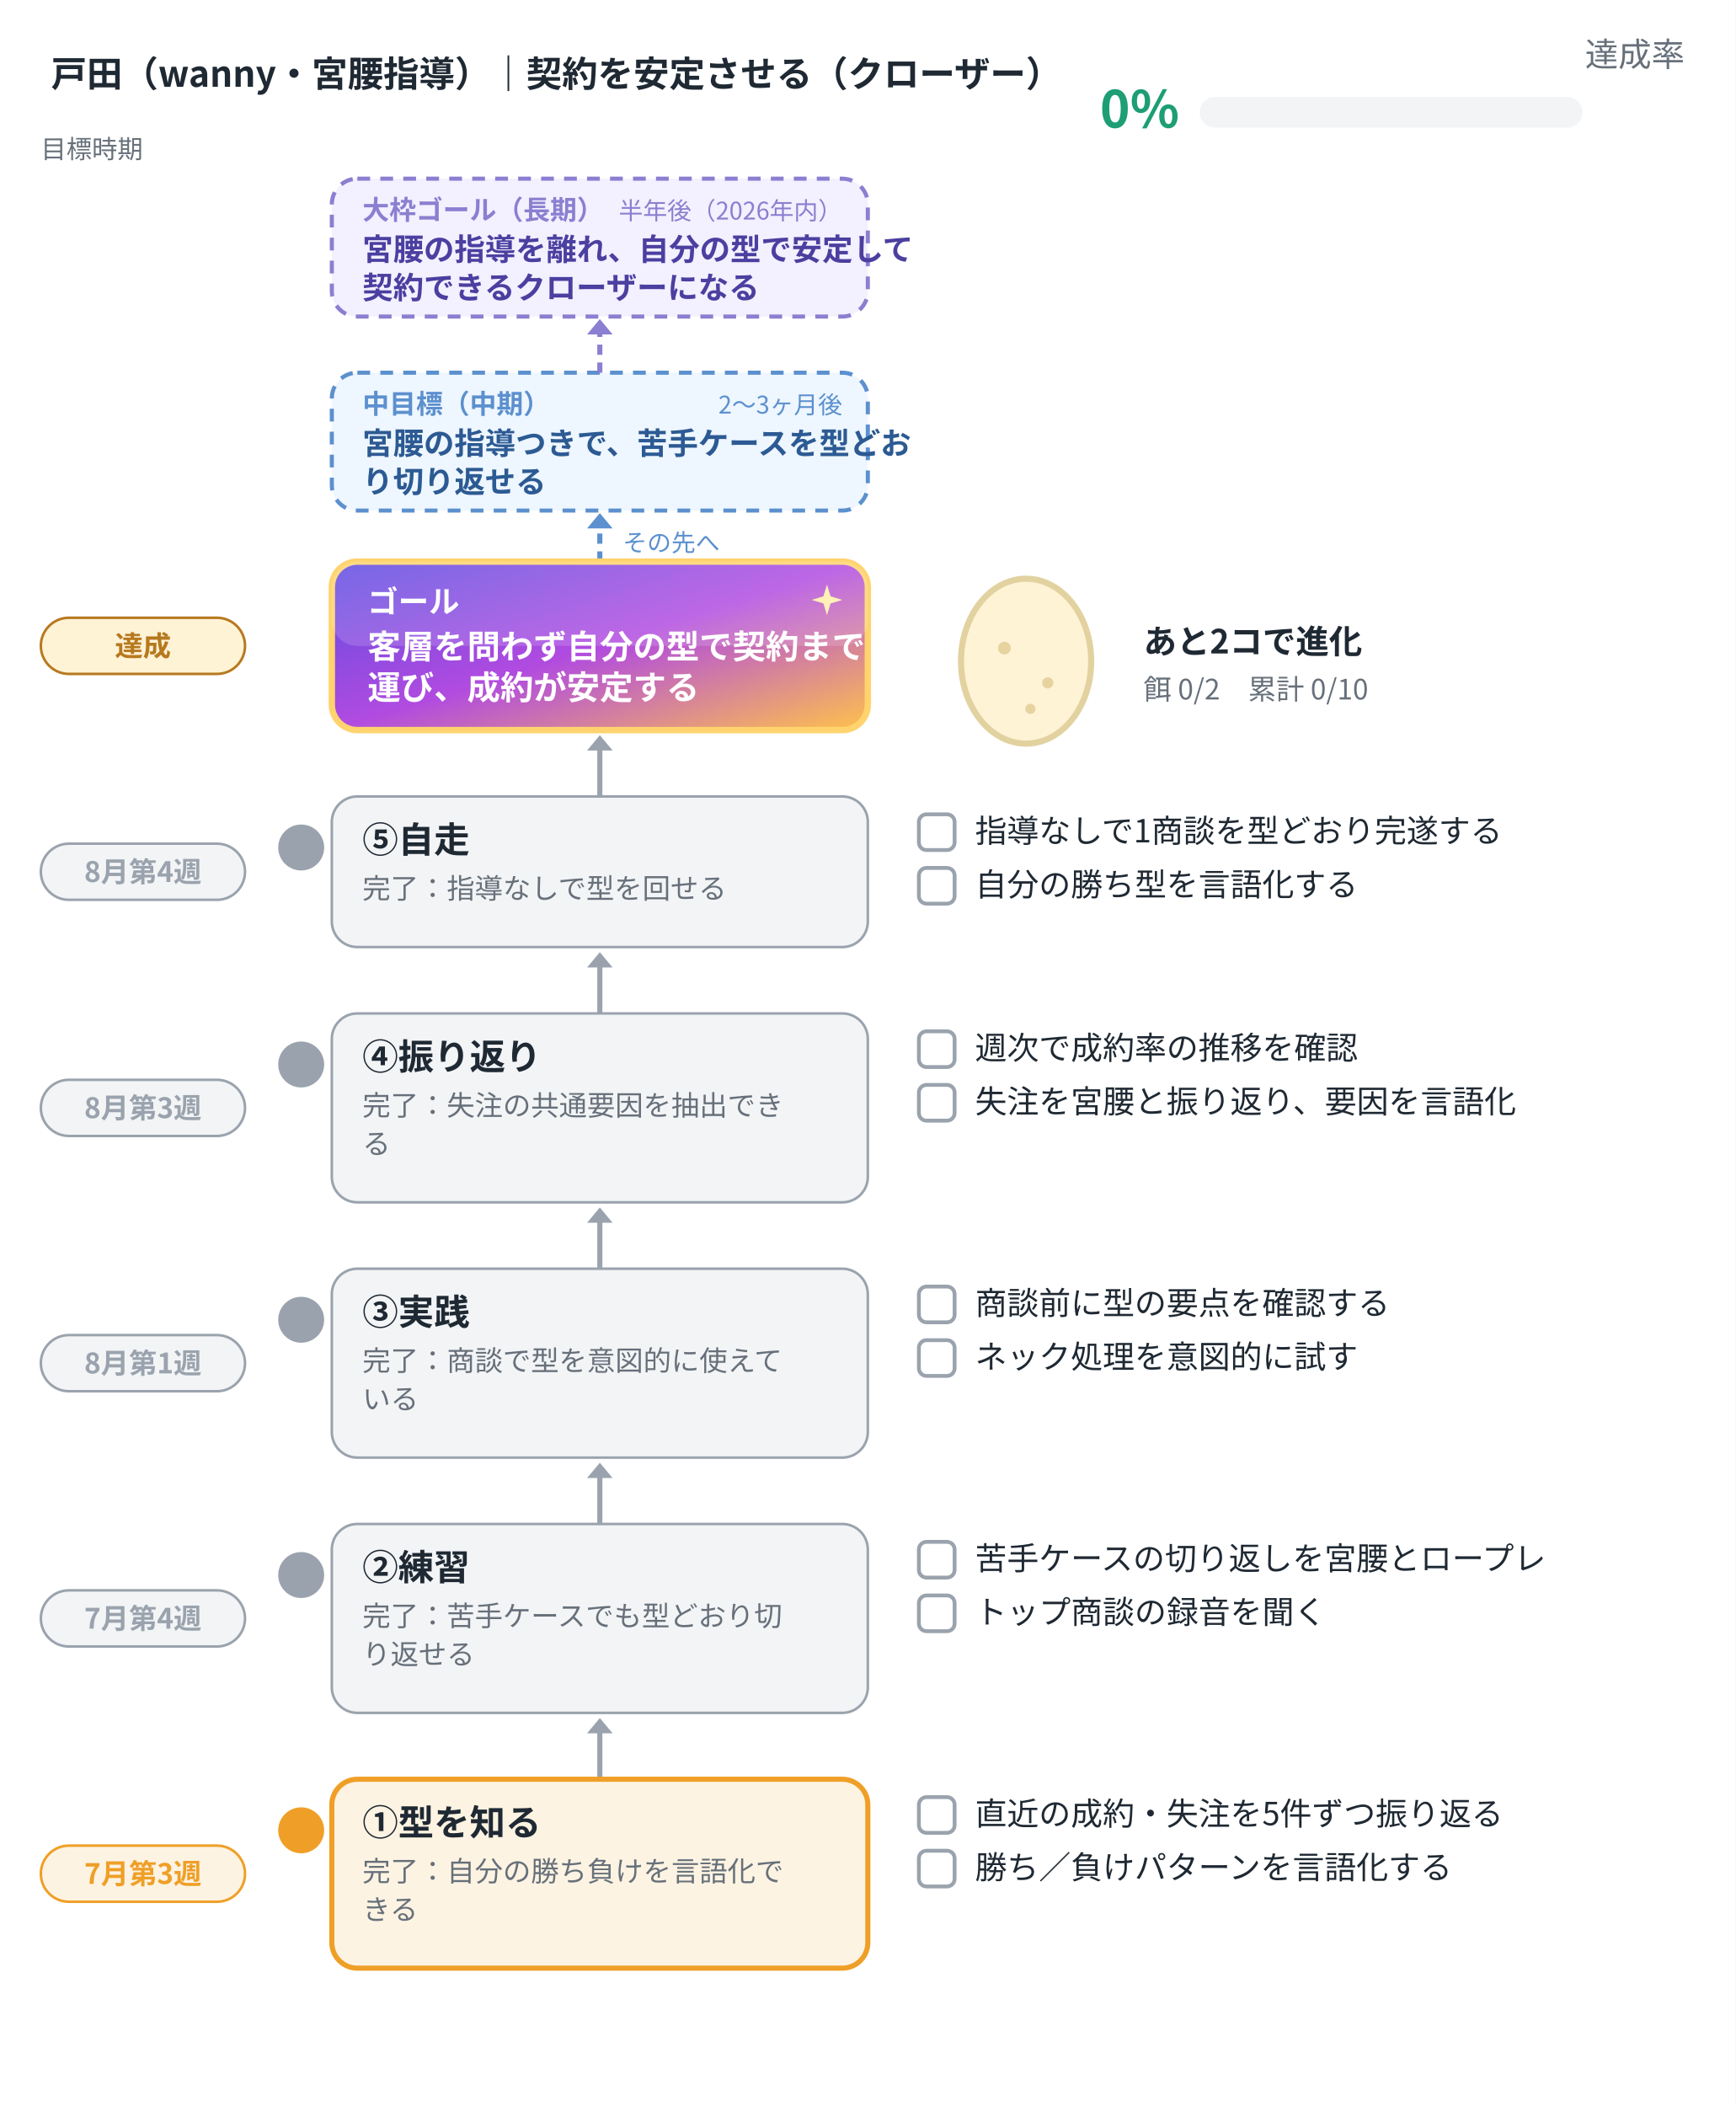
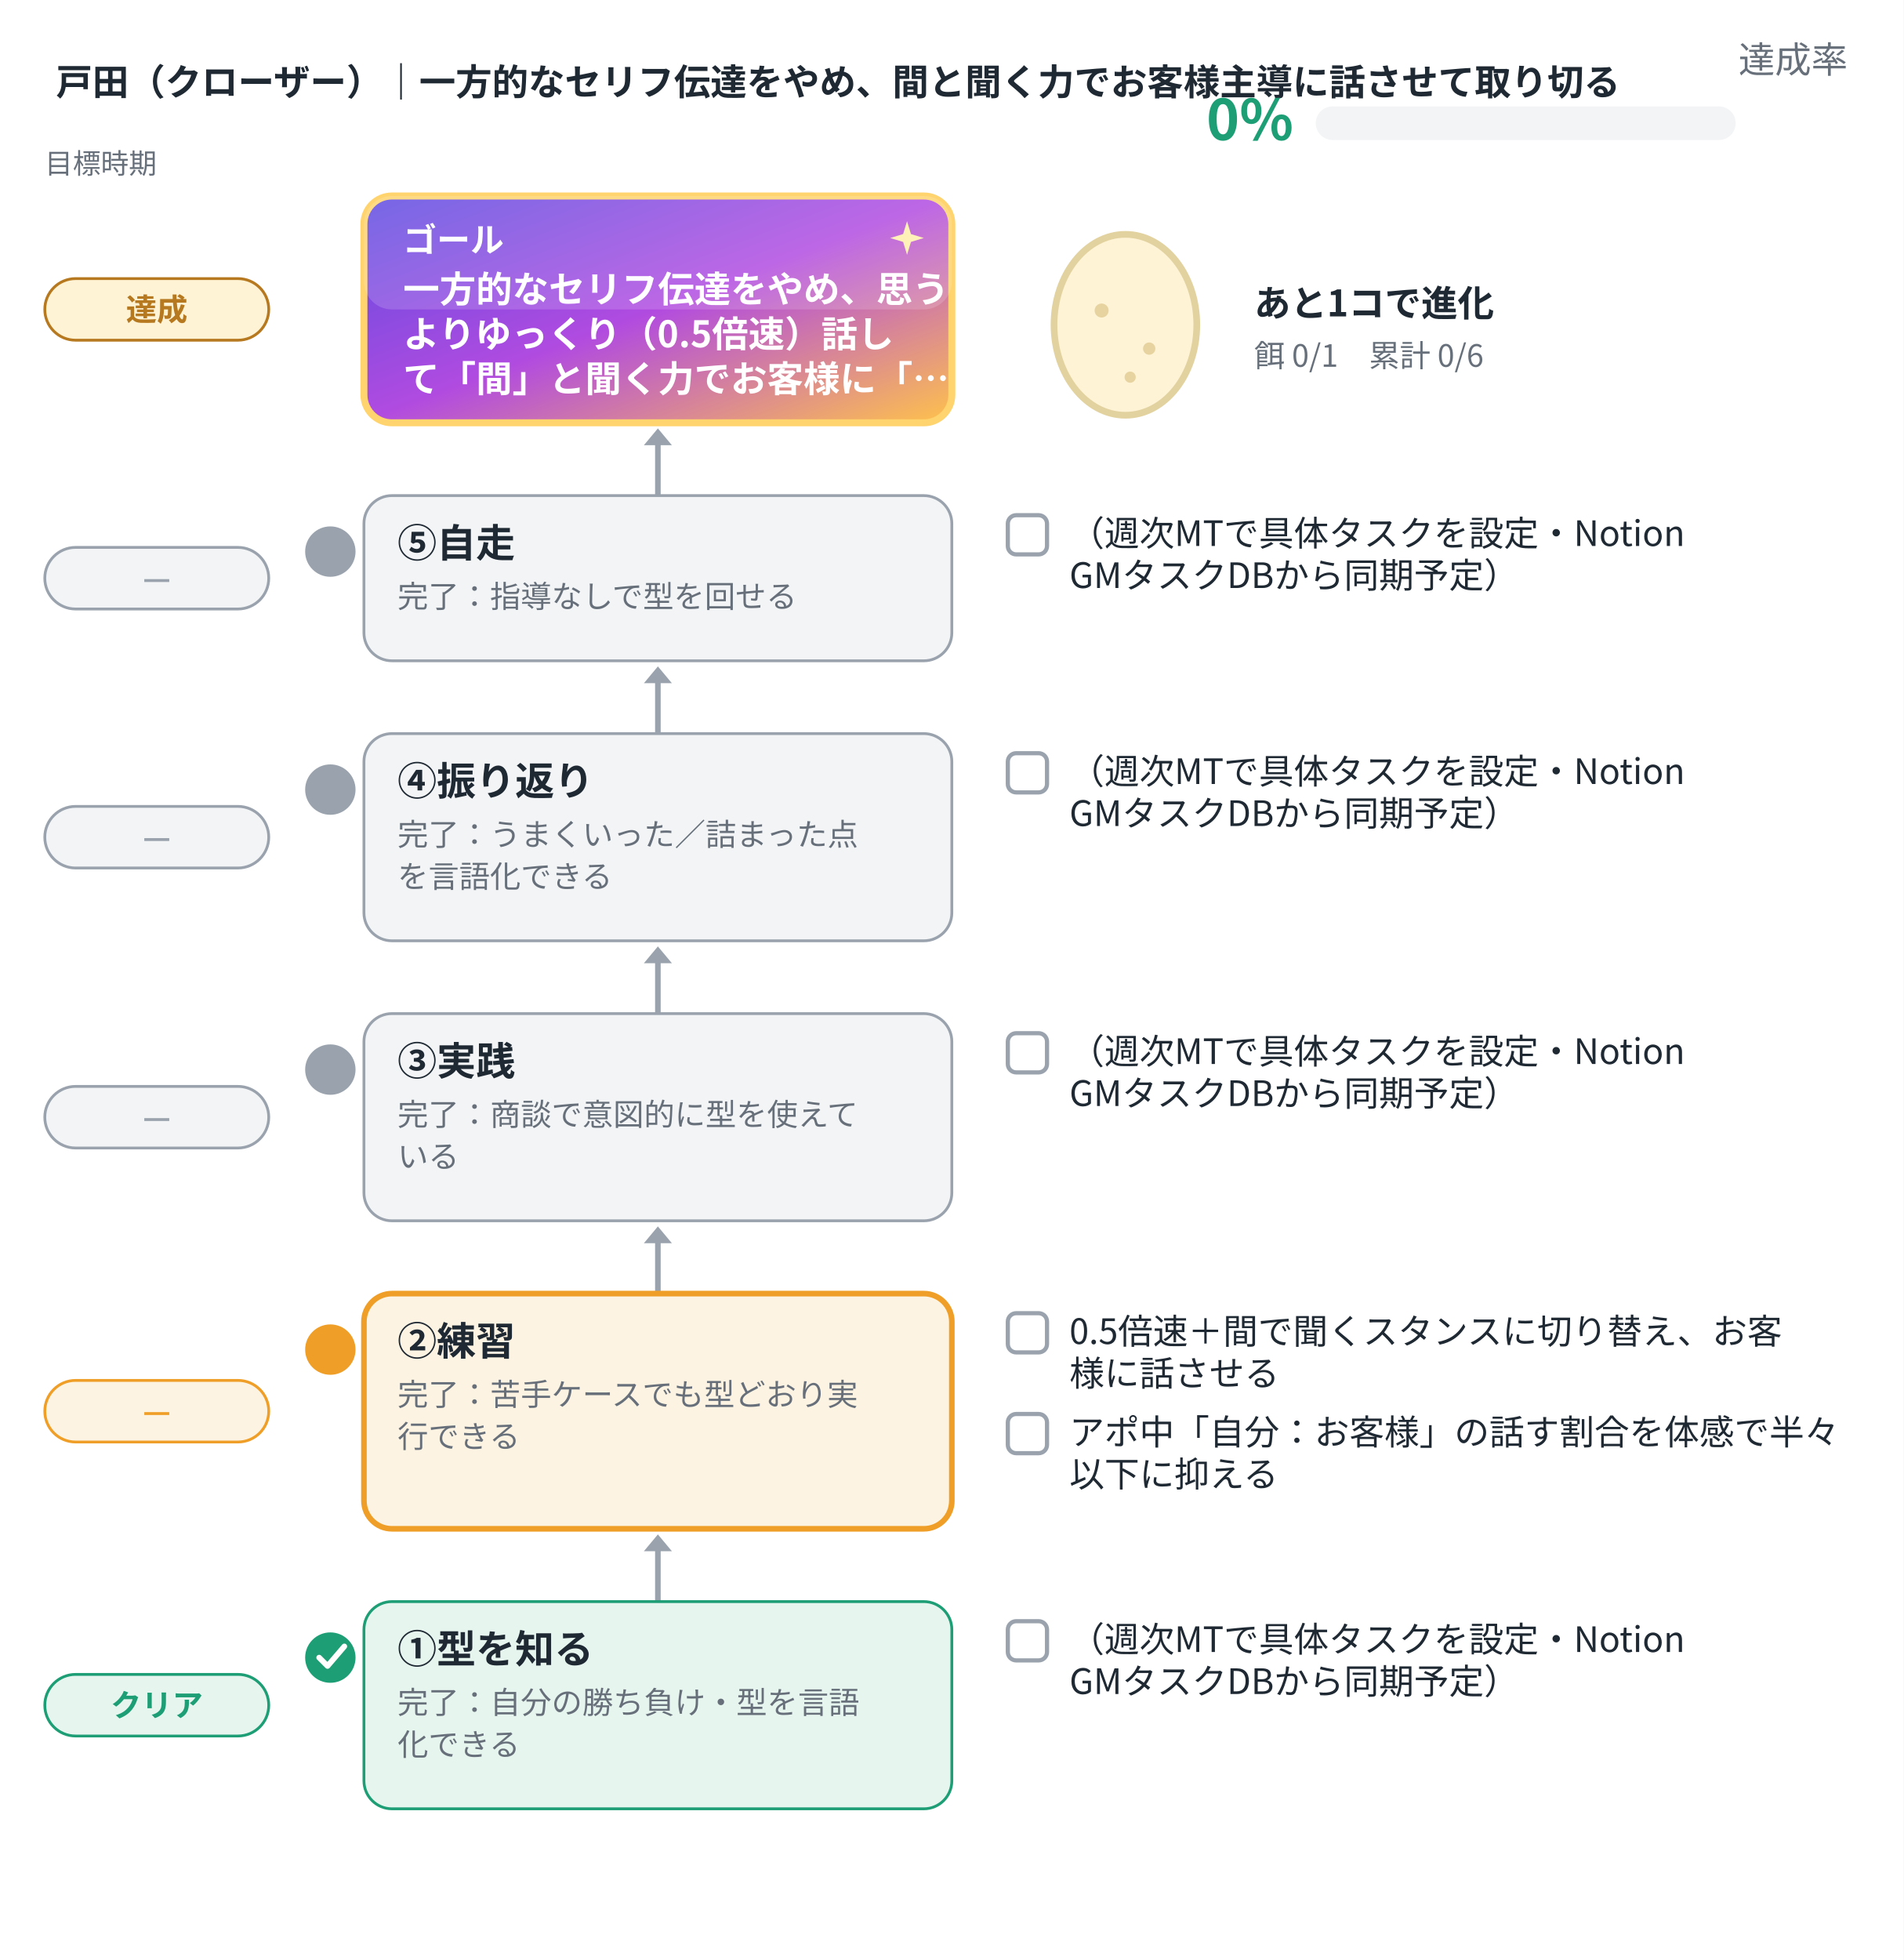
- <svg xmlns="http://www.w3.org/2000/svg" viewBox="0 0 680 825" font-family="Hiragino Sans, 'Noto Sans CJK JP', 'Yu Gothic', sans-serif" width="680" height="825">
+ <svg xmlns="http://www.w3.org/2000/svg" viewBox="0 0 680 700" font-family="Hiragino Sans, 'Noto Sans CJK JP', 'Yu Gothic', sans-serif" width="680" height="700">
  <defs>
    <linearGradient id="goalGrad" x1="0" y1="0" x2="1" y2="1">
      <stop offset="0" stop-color="#5B4BE0" />
      <stop offset="0.5" stop-color="#B14BE0" />
      <stop offset="1" stop-color="#FFC24B" />
    </linearGradient>
    <linearGradient id="phx" x1="0" y1="0" x2="0" y2="1">
      <stop offset="0" stop-color="#FFE259" />
      <stop offset="0.5" stop-color="#FF9A00" />
      <stop offset="1" stop-color="#FF3D00" />
    </linearGradient>
    <linearGradient id="phx2" x1="0" y1="0" x2="0" y2="1">
      <stop offset="0" stop-color="#FFF0A0" />
      <stop offset="1" stop-color="#FF7A00" />
    </linearGradient>
    <linearGradient id="hen" x1="0" y1="0" x2="1" y2="1">
      <stop offset="0" stop-color="#37C9B0" />
      <stop offset="0.6" stop-color="#3DA0E8" />
      <stop offset="1" stop-color="#7A5BE0" />
    </linearGradient>
    <linearGradient id="pcock" x1="0" y1="0" x2="0" y2="1">
      <stop offset="0" stop-color="#2BD0C0" />
      <stop offset="0.55" stop-color="#2E8FD0" />
      <stop offset="1" stop-color="#2E4BB0" />
    </linearGradient>
    <linearGradient id="gold" x1="0" y1="0" x2="0" y2="1">
      <stop offset="0" stop-color="#FFF0A8" />
      <stop offset="0.5" stop-color="#F2C230" />
      <stop offset="1" stop-color="#C8901A" />
    </linearGradient>
  </defs>
-   <rect x="0" y="0" width="680" height="825" fill="#FFFFFF" />
-   <text x="20" y="34" font-size="14" font-weight="700" fill="#1F2933">戸田（wanny・宮腰指導）｜契約を安定させる（クローザー）</text>
+   <rect x="0" y="0" width="680" height="700" fill="#FFFFFF" />
+   <text x="20" y="34" font-size="13" font-weight="700" fill="#1F2933">戸田（クローザー）｜一方的なセリフ伝達をやめ、間と聞く力でお客様主導に話させて取り切る</text>
  <text x="660" y="26" text-anchor="end" font-size="13" fill="#67707A">達成率</text>
  <text x="462" y="50" text-anchor="end" font-size="20" font-weight="700" fill="#1D9E75">0%</text>
  <rect x="470" y="38" width="150" height="12" rx="6" fill="#F2F4F6" />
  <rect x="470" y="38" width="0" height="12" rx="6" fill="#1D9E75" />
-   <rect x="130" y="70" width="210" height="54" rx="10" fill="#F3F0FF" stroke="#8A7FD0" stroke-width="1.6" stroke-dasharray="5 4" />
-   <text x="142" y="86" font-size="10.5" font-weight="700" fill="#8A7FD0">大枠ゴール（長期）</text>
-   <text x="330" y="86" text-anchor="end" font-size="9.5" fill="#8A7FD0">半年後（2026年内）</text>
-   <text x="142" y="102" font-size="12" font-weight="600" fill="#4B3FA0">宮腰の指導を離れ、自分の型で安定して</text>
-   <text x="142" y="117" font-size="12" font-weight="600" fill="#4B3FA0">契約できるクローザーになる</text>
-   <rect x="130" y="146" width="210" height="54" rx="10" fill="#EEF6FF" stroke="#5C90CE" stroke-width="1.6" stroke-dasharray="5 4" />
-   <text x="142" y="162" font-size="10.5" font-weight="700" fill="#5C90CE">中目標（中期）</text>
-   <text x="330" y="162" text-anchor="end" font-size="9.5" fill="#5C90CE">2〜3ヶ月後</text>
-   <text x="142" y="178" font-size="12" font-weight="600" fill="#2C5A93">宮腰の指導つきで、苦手ケースを型どお</text>
-   <text x="142" y="193" font-size="12" font-weight="600" fill="#2C5A93">り切り返せる</text>
-   <line x1="235.0" y1="220" x2="235.0" y2="205" stroke="#5C90CE" stroke-width="2" stroke-dasharray="4 3" />
-   <path d="M230.0,207 L235.0,201 L240.0,207 Z" fill="#5C90CE" />
-   <text x="244.0" y="216" font-size="9.5" fill="#5C90CE">その先へ</text>
-   <line x1="235.0" y1="146" x2="235.0" y2="129" stroke="#8A7FD0" stroke-width="2" stroke-dasharray="4 3" />
-   <path d="M230.0,131 L235.0,125 L240.0,131 Z" fill="#8A7FD0" />
-   <rect x="130" y="220" width="210" height="66" rx="10" fill="url(#goalGrad)" stroke="#FFD36E" stroke-width="2.5" />
-   <rect x="130" y="220" width="210" height="33.0" rx="10" fill="#FFFFFF" opacity="0.16" />
-   <text x="144" y="240" font-size="12" font-weight="700" fill="#FFFFFF">ゴール</text>
-   <polygon points="324.0,229.0 325.4,233.6 330.0,235.0 325.4,236.4 324.0,241.0 322.6,236.4 318.0,235.0 322.6,233.6" fill="#FFF1B8" />
-   <text x="144" y="258" font-size="13" font-weight="600" fill="#FFFFFF">客層を問わず自分の型で契約まで</text>
-   <text x="144" y="274" font-size="13" font-weight="600" fill="#FFFFFF">運び、成約が安定する</text>
-   <rect x="16" y="242.0" width="80" height="22" rx="11" fill="#FFF3D6" stroke="#B7791F" stroke-width="1" />
-   <text x="56.0" y="257.0" text-anchor="middle" font-size="11" font-weight="700" fill="#B7791F">達成</text>
-   <ellipse cx="402.0" cy="259.0" rx="25.5" ry="32.3" fill="#FFF3D6" />
-   <ellipse cx="402.0" cy="259.0" rx="25.5" ry="32.3" fill="none" stroke="#E2D2A0" stroke-width="2.4" />
-   <circle cx="393.5" cy="253.9" r="2.5" fill="#E6D3A0" />
-   <circle cx="410.5" cy="267.5" r="2.2" fill="#E6D3A0" />
-   <circle cx="403.7" cy="277.7" r="2.0" fill="#E6D3A0" />
-   <text x="448" y="256" font-size="13" font-weight="700" fill="#1F2933">あと2コで進化</text>
-   <text x="448" y="274" font-size="11" fill="#67707A">餌 0/2　累計 0/10</text>
+   <rect x="130" y="70" width="210" height="81" rx="10" fill="url(#goalGrad)" stroke="#FFD36E" stroke-width="2.5" />
+   <rect x="130" y="70" width="210" height="40.5" rx="10" fill="#FFFFFF" opacity="0.16" />
+   <text x="144" y="90" font-size="12" font-weight="700" fill="#FFFFFF">ゴール</text>
+   <polygon points="324.0,79.0 325.4,83.6 330.0,85.0 325.4,86.4 324.0,91.0 322.6,86.4 318.0,85.0 322.6,83.6" fill="#FFF1B8" />
+   <text x="144" y="108" font-size="13" font-weight="600" fill="#FFFFFF">一方的なセリフ伝達をやめ、思う</text>
+   <text x="144" y="124" font-size="13" font-weight="600" fill="#FFFFFF">よりゆっくり（0.5倍速）話し</text>
+   <text x="144" y="140" font-size="13" font-weight="600" fill="#FFFFFF">て「間」と聞く力でお客様に「…</text>
+   <rect x="16" y="99.5" width="80" height="22" rx="11" fill="#FFF3D6" stroke="#B7791F" stroke-width="1" />
+   <text x="56.0" y="114.5" text-anchor="middle" font-size="11" font-weight="700" fill="#B7791F">達成</text>
+   <ellipse cx="402.0" cy="116.0" rx="25.5" ry="32.3" fill="#FFF3D6" />
+   <ellipse cx="402.0" cy="116.0" rx="25.5" ry="32.3" fill="none" stroke="#E2D2A0" stroke-width="2.4" />
+   <circle cx="393.5" cy="110.9" r="2.5" fill="#E6D3A0" />
+   <circle cx="410.5" cy="124.5" r="2.2" fill="#E6D3A0" />
+   <circle cx="403.7" cy="134.7" r="2.0" fill="#E6D3A0" />
+   <text x="448" y="113" font-size="13" font-weight="700" fill="#1F2933">あと1コで進化</text>
+   <text x="448" y="131" font-size="11" fill="#67707A">餌 0/1　累計 0/6</text>
  <text x="16" y="62" font-size="10" fill="#67707A">目標時期</text>
-   <line x1="235.0" y1="312" x2="235.0" y2="292" stroke="#9AA3AD" stroke-width="2" />
-   <path d="M230.0,294 L235.0,288 L240.0,294 Z" fill="#9AA3AD" />
-   <rect x="130" y="312" width="210" height="59" rx="10" fill="#F2F4F6" stroke="#9AA3AD" stroke-width="1" />
-   <circle cx="118" cy="332" r="9" fill="#9AA3AD" />
-   <text x="142" y="334" font-size="14" font-weight="700" fill="#1F2933">⑤自走</text>
-   <text x="142" y="352" font-size="11" fill="#67707A">完了：指導なしで型を回せる</text>
-   <rect x="16" y="330.5" width="80" height="22" rx="11" fill="#F2F4F6" stroke="#9AA3AD" stroke-width="1" />
-   <text x="56.0" y="345.5" text-anchor="middle" font-size="11" font-weight="700" fill="#9AA3AD">8月第4週</text>
-   <rect x="360" y="319" width="14" height="14" rx="3" fill="#fff" stroke="#9AA3AD" stroke-width="1.5" />
-   <text x="382" y="330" font-size="12.5" fill="#1F2933">指導なしで1商談を型どおり完遂する</text>
-   <rect x="360" y="340" width="14" height="14" rx="3" fill="#fff" stroke="#9AA3AD" stroke-width="1.5" />
-   <text x="382" y="351" font-size="12.5" fill="#1F2933">自分の勝ち型を言語化する</text>
-   <line x1="235.0" y1="397" x2="235.0" y2="377" stroke="#9AA3AD" stroke-width="2" />
-   <path d="M230.0,379 L235.0,373 L240.0,379 Z" fill="#9AA3AD" />
-   <rect x="130" y="397" width="210" height="74" rx="10" fill="#F2F4F6" stroke="#9AA3AD" stroke-width="1" />
-   <circle cx="118" cy="417" r="9" fill="#9AA3AD" />
-   <text x="142" y="419" font-size="14" font-weight="700" fill="#1F2933">④振り返り</text>
-   <text x="142" y="437" font-size="11" fill="#67707A">完了：失注の共通要因を抽出でき</text>
-   <text x="142" y="452" font-size="11" fill="#67707A">る</text>
-   <rect x="16" y="423.0" width="80" height="22" rx="11" fill="#F2F4F6" stroke="#9AA3AD" stroke-width="1" />
-   <text x="56.0" y="438.0" text-anchor="middle" font-size="11" font-weight="700" fill="#9AA3AD">8月第3週</text>
-   <rect x="360" y="404" width="14" height="14" rx="3" fill="#fff" stroke="#9AA3AD" stroke-width="1.5" />
-   <text x="382" y="415" font-size="12.5" fill="#1F2933">週次で成約率の推移を確認</text>
-   <rect x="360" y="425" width="14" height="14" rx="3" fill="#fff" stroke="#9AA3AD" stroke-width="1.5" />
-   <text x="382" y="436" font-size="12.5" fill="#1F2933">失注を宮腰と振り返り、要因を言語化</text>
-   <line x1="235.0" y1="497" x2="235.0" y2="477" stroke="#9AA3AD" stroke-width="2" />
-   <path d="M230.0,479 L235.0,473 L240.0,479 Z" fill="#9AA3AD" />
-   <rect x="130" y="497" width="210" height="74" rx="10" fill="#F2F4F6" stroke="#9AA3AD" stroke-width="1" />
-   <circle cx="118" cy="517" r="9" fill="#9AA3AD" />
-   <text x="142" y="519" font-size="14" font-weight="700" fill="#1F2933">③実践</text>
-   <text x="142" y="537" font-size="11" fill="#67707A">完了：商談で型を意図的に使えて</text>
-   <text x="142" y="552" font-size="11" fill="#67707A">いる</text>
-   <rect x="16" y="523.0" width="80" height="22" rx="11" fill="#F2F4F6" stroke="#9AA3AD" stroke-width="1" />
-   <text x="56.0" y="538.0" text-anchor="middle" font-size="11" font-weight="700" fill="#9AA3AD">8月第1週</text>
-   <rect x="360" y="504" width="14" height="14" rx="3" fill="#fff" stroke="#9AA3AD" stroke-width="1.5" />
-   <text x="382" y="515" font-size="12.5" fill="#1F2933">商談前に型の要点を確認する</text>
-   <rect x="360" y="525" width="14" height="14" rx="3" fill="#fff" stroke="#9AA3AD" stroke-width="1.5" />
-   <text x="382" y="536" font-size="12.5" fill="#1F2933">ネック処理を意図的に試す</text>
-   <line x1="235.0" y1="597" x2="235.0" y2="577" stroke="#9AA3AD" stroke-width="2" />
-   <path d="M230.0,579 L235.0,573 L240.0,579 Z" fill="#9AA3AD" />
-   <rect x="130" y="597" width="210" height="74" rx="10" fill="#F2F4F6" stroke="#9AA3AD" stroke-width="1" />
-   <circle cx="118" cy="617" r="9" fill="#9AA3AD" />
-   <text x="142" y="619" font-size="14" font-weight="700" fill="#1F2933">②練習</text>
-   <text x="142" y="637" font-size="11" fill="#67707A">完了：苦手ケースでも型どおり切</text>
-   <text x="142" y="652" font-size="11" fill="#67707A">り返せる</text>
-   <rect x="16" y="623.0" width="80" height="22" rx="11" fill="#F2F4F6" stroke="#9AA3AD" stroke-width="1" />
-   <text x="56.0" y="638.0" text-anchor="middle" font-size="11" font-weight="700" fill="#9AA3AD">7月第4週</text>
-   <rect x="360" y="604" width="14" height="14" rx="3" fill="#fff" stroke="#9AA3AD" stroke-width="1.5" />
-   <text x="382" y="615" font-size="12.5" fill="#1F2933">苦手ケースの切り返しを宮腰とロープレ</text>
-   <rect x="360" y="625" width="14" height="14" rx="3" fill="#fff" stroke="#9AA3AD" stroke-width="1.5" />
-   <text x="382" y="636" font-size="12.5" fill="#1F2933">トップ商談の録音を聞く</text>
-   <line x1="235.0" y1="697" x2="235.0" y2="677" stroke="#9AA3AD" stroke-width="2" />
-   <path d="M230.0,679 L235.0,673 L240.0,679 Z" fill="#9AA3AD" />
-   <rect x="130" y="697" width="210" height="74" rx="10" fill="#FDF3E2" stroke="#EF9F27" stroke-width="2" />
-   <circle cx="118" cy="717" r="9" fill="#EF9F27" />
-   <text x="142" y="719" font-size="14" font-weight="700" fill="#1F2933">①型を知る</text>
-   <text x="142" y="737" font-size="11" fill="#67707A">完了：自分の勝ち負けを言語化で</text>
-   <text x="142" y="752" font-size="11" fill="#67707A">きる</text>
-   <rect x="16" y="723.0" width="80" height="22" rx="11" fill="#FDF3E2" stroke="#EF9F27" stroke-width="1" />
-   <text x="56.0" y="738.0" text-anchor="middle" font-size="11" font-weight="700" fill="#EF9F27">7月第3週</text>
-   <rect x="360" y="704" width="14" height="14" rx="3" fill="#fff" stroke="#9AA3AD" stroke-width="1.5" />
-   <text x="382" y="715" font-size="12.5" fill="#1F2933">直近の成約・失注を5件ずつ振り返る</text>
-   <rect x="360" y="725" width="14" height="14" rx="3" fill="#fff" stroke="#9AA3AD" stroke-width="1.5" />
-   <text x="382" y="736" font-size="12.5" fill="#1F2933">勝ち／負けパターンを言語化する</text>
+   <line x1="235.0" y1="177" x2="235.0" y2="157" stroke="#9AA3AD" stroke-width="2" />
+   <path d="M230.0,159 L235.0,153 L240.0,159 Z" fill="#9AA3AD" />
+   <rect x="130" y="177" width="210" height="59" rx="10" fill="#F2F4F6" stroke="#9AA3AD" stroke-width="1" />
+   <circle cx="118" cy="197" r="9" fill="#9AA3AD" />
+   <text x="142" y="199" font-size="14" font-weight="700" fill="#1F2933">⑤自走</text>
+   <text x="142" y="217" font-size="11" fill="#67707A">完了：指導なしで型を回せる</text>
+   <rect x="16" y="195.5" width="80" height="22" rx="11" fill="#F2F4F6" stroke="#9AA3AD" stroke-width="1" />
+   <text x="56.0" y="210.5" text-anchor="middle" font-size="11" font-weight="700" fill="#9AA3AD">—</text>
+   <rect x="360" y="184" width="14" height="14" rx="3" fill="#fff" stroke="#9AA3AD" stroke-width="1.5" />
+   <text x="382" y="195" font-size="12.5" fill="#1F2933">（週次MTで具体タスクを設定・Notion </text>
+   <text x="382" y="210" font-size="12.5" fill="#1F2933">GMタスクDBから同期予定）</text>
+   <line x1="235.0" y1="262" x2="235.0" y2="242" stroke="#9AA3AD" stroke-width="2" />
+   <path d="M230.0,244 L235.0,238 L240.0,244 Z" fill="#9AA3AD" />
+   <rect x="130" y="262" width="210" height="74" rx="10" fill="#F2F4F6" stroke="#9AA3AD" stroke-width="1" />
+   <circle cx="118" cy="282" r="9" fill="#9AA3AD" />
+   <text x="142" y="284" font-size="14" font-weight="700" fill="#1F2933">④振り返り</text>
+   <text x="142" y="302" font-size="11" fill="#67707A">完了：うまくいった／詰まった点</text>
+   <text x="142" y="317" font-size="11" fill="#67707A">を言語化できる</text>
+   <rect x="16" y="288.0" width="80" height="22" rx="11" fill="#F2F4F6" stroke="#9AA3AD" stroke-width="1" />
+   <text x="56.0" y="303.0" text-anchor="middle" font-size="11" font-weight="700" fill="#9AA3AD">—</text>
+   <rect x="360" y="269" width="14" height="14" rx="3" fill="#fff" stroke="#9AA3AD" stroke-width="1.5" />
+   <text x="382" y="280" font-size="12.5" fill="#1F2933">（週次MTで具体タスクを設定・Notion </text>
+   <text x="382" y="295" font-size="12.5" fill="#1F2933">GMタスクDBから同期予定）</text>
+   <line x1="235.0" y1="362" x2="235.0" y2="342" stroke="#9AA3AD" stroke-width="2" />
+   <path d="M230.0,344 L235.0,338 L240.0,344 Z" fill="#9AA3AD" />
+   <rect x="130" y="362" width="210" height="74" rx="10" fill="#F2F4F6" stroke="#9AA3AD" stroke-width="1" />
+   <circle cx="118" cy="382" r="9" fill="#9AA3AD" />
+   <text x="142" y="384" font-size="14" font-weight="700" fill="#1F2933">③実践</text>
+   <text x="142" y="402" font-size="11" fill="#67707A">完了：商談で意図的に型を使えて</text>
+   <text x="142" y="417" font-size="11" fill="#67707A">いる</text>
+   <rect x="16" y="388.0" width="80" height="22" rx="11" fill="#F2F4F6" stroke="#9AA3AD" stroke-width="1" />
+   <text x="56.0" y="403.0" text-anchor="middle" font-size="11" font-weight="700" fill="#9AA3AD">—</text>
+   <rect x="360" y="369" width="14" height="14" rx="3" fill="#fff" stroke="#9AA3AD" stroke-width="1.5" />
+   <text x="382" y="380" font-size="12.5" fill="#1F2933">（週次MTで具体タスクを設定・Notion </text>
+   <text x="382" y="395" font-size="12.5" fill="#1F2933">GMタスクDBから同期予定）</text>
+   <line x1="235.0" y1="462" x2="235.0" y2="442" stroke="#9AA3AD" stroke-width="2" />
+   <path d="M230.0,444 L235.0,438 L240.0,444 Z" fill="#9AA3AD" />
+   <rect x="130" y="462" width="210" height="84" rx="10" fill="#FDF3E2" stroke="#EF9F27" stroke-width="2" />
+   <circle cx="118" cy="482" r="9" fill="#EF9F27" />
+   <text x="142" y="484" font-size="14" font-weight="700" fill="#1F2933">②練習</text>
+   <text x="142" y="502" font-size="11" fill="#67707A">完了：苦手ケースでも型どおり実</text>
+   <text x="142" y="517" font-size="11" fill="#67707A">行できる</text>
+   <rect x="16" y="493.0" width="80" height="22" rx="11" fill="#FDF3E2" stroke="#EF9F27" stroke-width="1" />
+   <text x="56.0" y="508.0" text-anchor="middle" font-size="11" font-weight="700" fill="#EF9F27">—</text>
+   <rect x="360" y="469" width="14" height="14" rx="3" fill="#fff" stroke="#9AA3AD" stroke-width="1.5" />
+   <text x="382" y="480" font-size="12.5" fill="#1F2933">0.5倍速＋間で聞くスタンスに切り替え、お客</text>
+   <text x="382" y="495" font-size="12.5" fill="#1F2933">様に話させる</text>
+   <rect x="360" y="505" width="14" height="14" rx="3" fill="#fff" stroke="#9AA3AD" stroke-width="1.5" />
+   <text x="382" y="516" font-size="12.5" fill="#1F2933">アポ中「自分：お客様」の話す割合を体感で半々</text>
+   <text x="382" y="531" font-size="12.5" fill="#1F2933">以下に抑える</text>
+   <line x1="235.0" y1="572" x2="235.0" y2="552" stroke="#9AA3AD" stroke-width="2" />
+   <path d="M230.0,554 L235.0,548 L240.0,554 Z" fill="#9AA3AD" />
+   <rect x="130" y="572" width="210" height="74" rx="10" fill="#E7F5EF" stroke="#1D9E75" stroke-width="1" />
+   <circle cx="118" cy="592" r="9" fill="#1D9E75" />
+   <path d="M114,592 l3,3 l6,-7" fill="none" stroke="#fff" stroke-width="2" stroke-linecap="round" stroke-linejoin="round" />
+   <text x="142" y="594" font-size="14" font-weight="700" fill="#1F2933">①型を知る</text>
+   <text x="142" y="612" font-size="11" fill="#67707A">完了：自分の勝ち負け・型を言語</text>
+   <text x="142" y="627" font-size="11" fill="#67707A">化できる</text>
+   <rect x="16" y="598.0" width="80" height="22" rx="11" fill="#E7F5EF" stroke="#1D9E75" stroke-width="1" />
+   <text x="56.0" y="613.0" text-anchor="middle" font-size="11" font-weight="700" fill="#1D9E75">クリア</text>
+   <rect x="360" y="579" width="14" height="14" rx="3" fill="#fff" stroke="#9AA3AD" stroke-width="1.5" />
+   <text x="382" y="590" font-size="12.5" fill="#1F2933">（週次MTで具体タスクを設定・Notion </text>
+   <text x="382" y="605" font-size="12.5" fill="#1F2933">GMタスクDBから同期予定）</text>
</svg>
